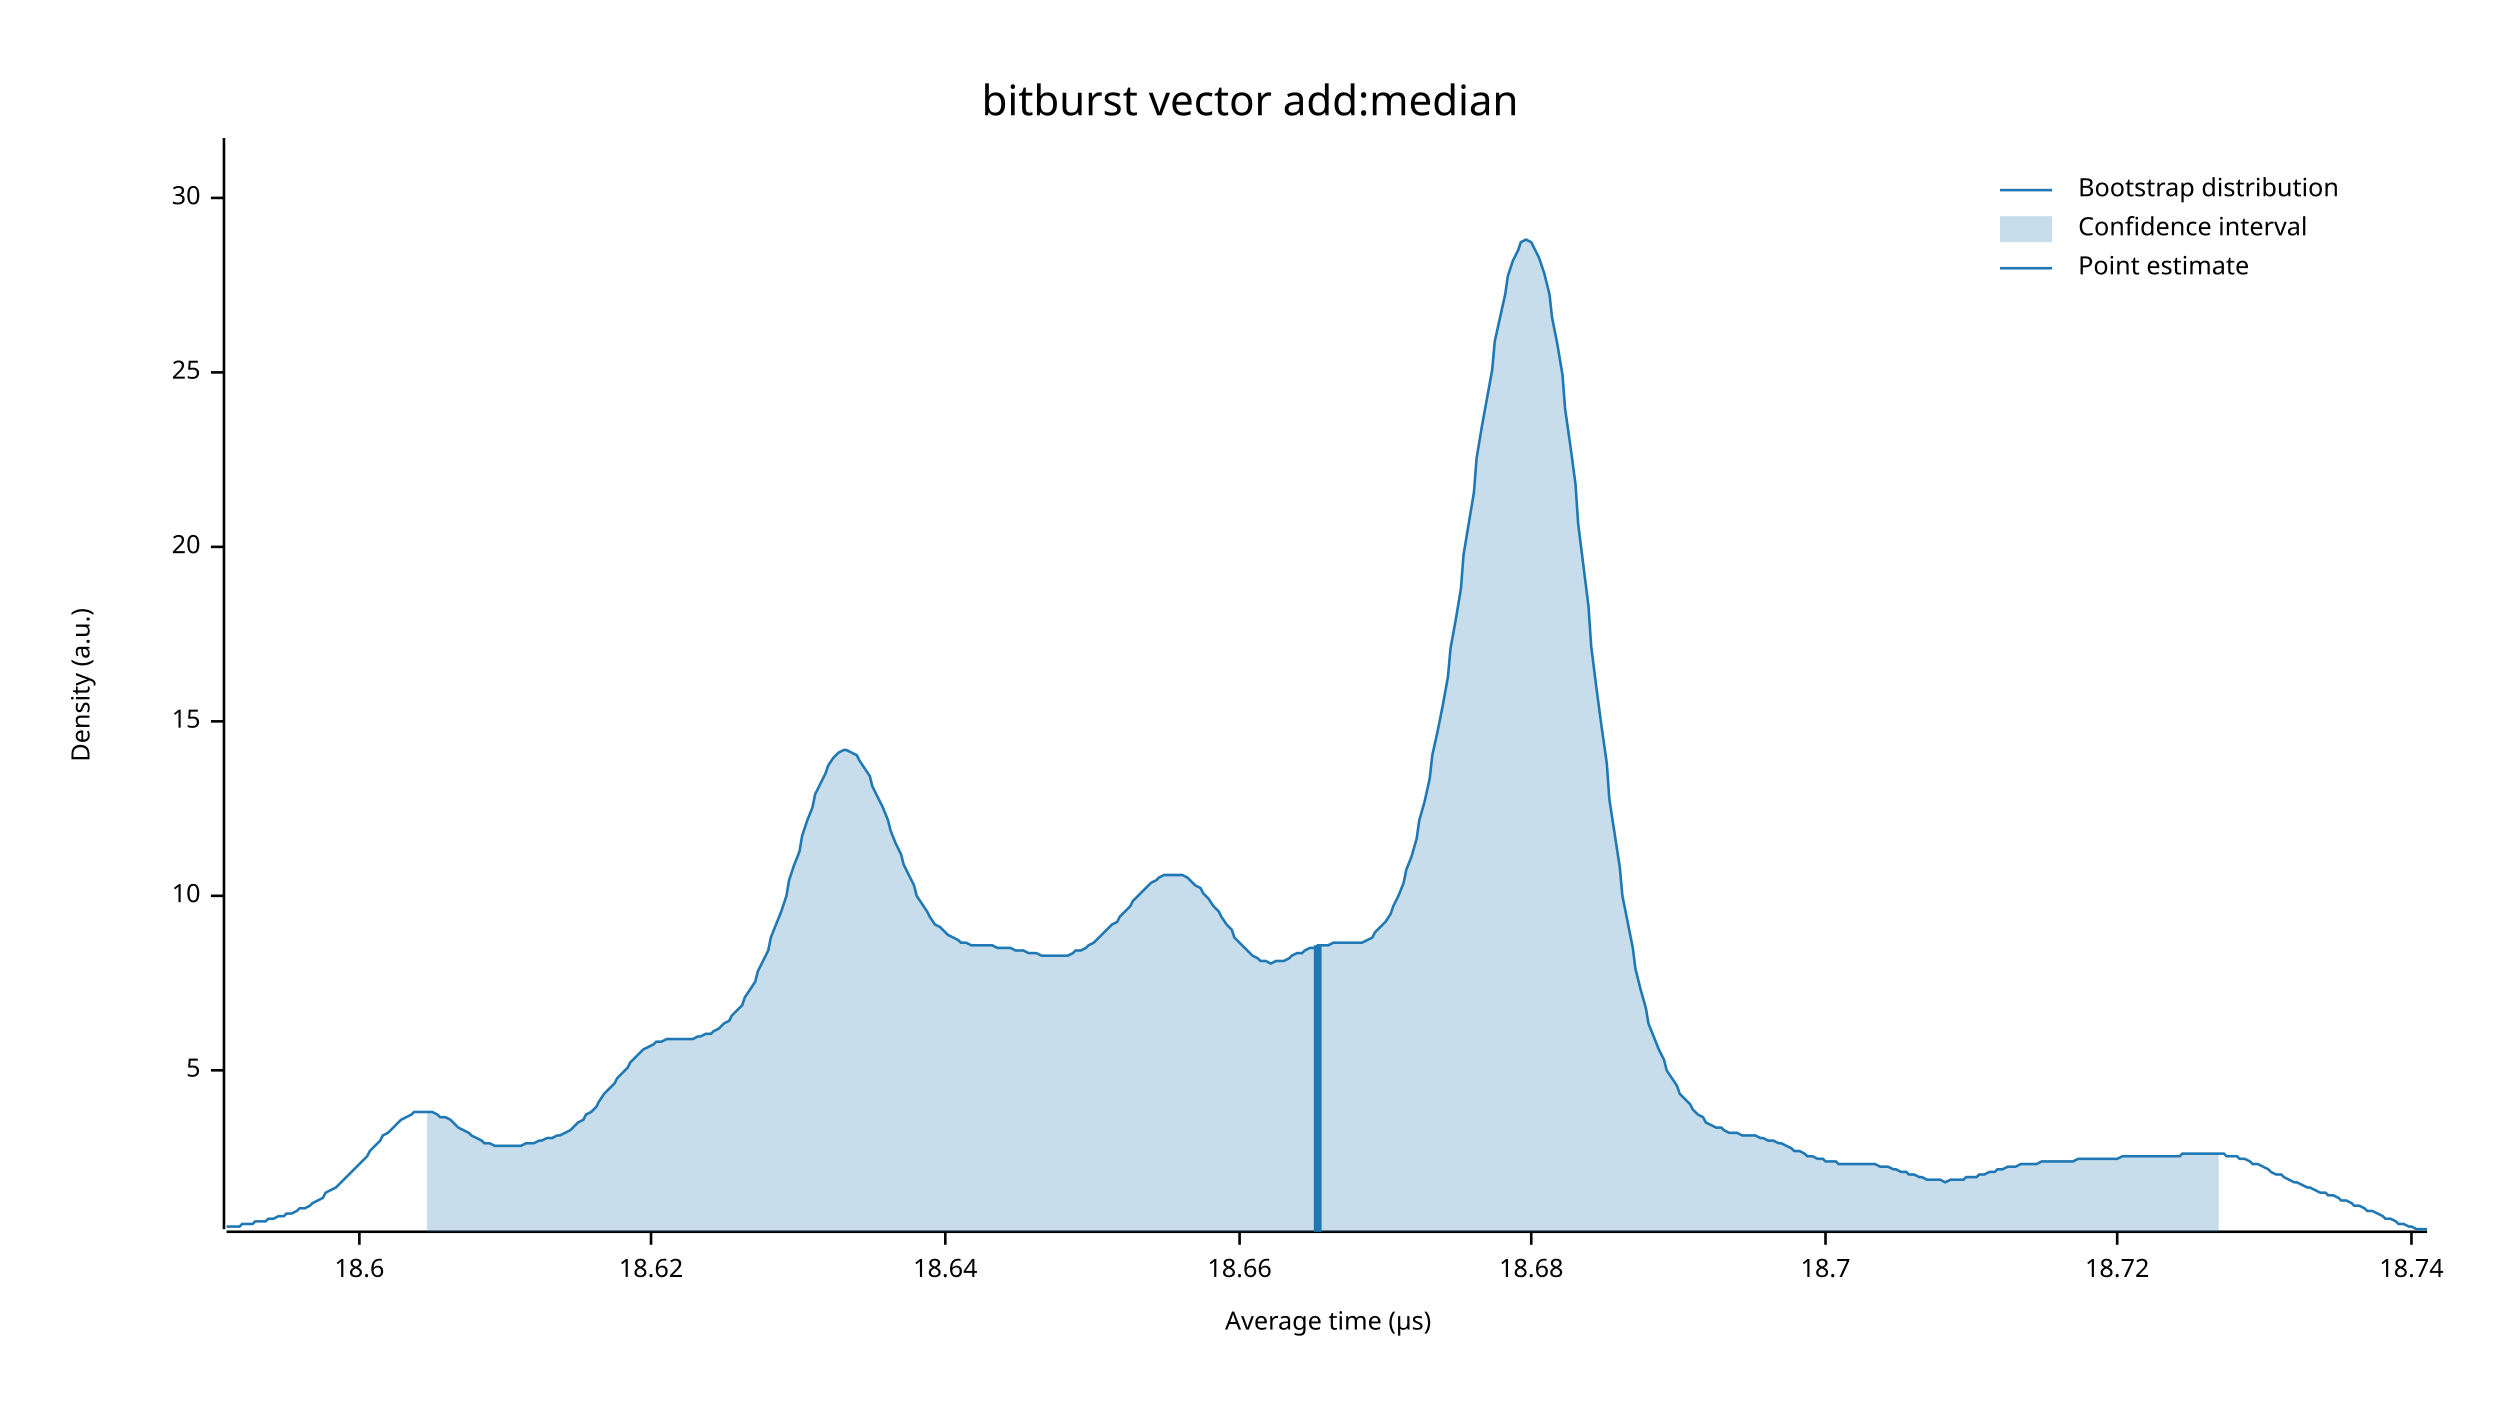
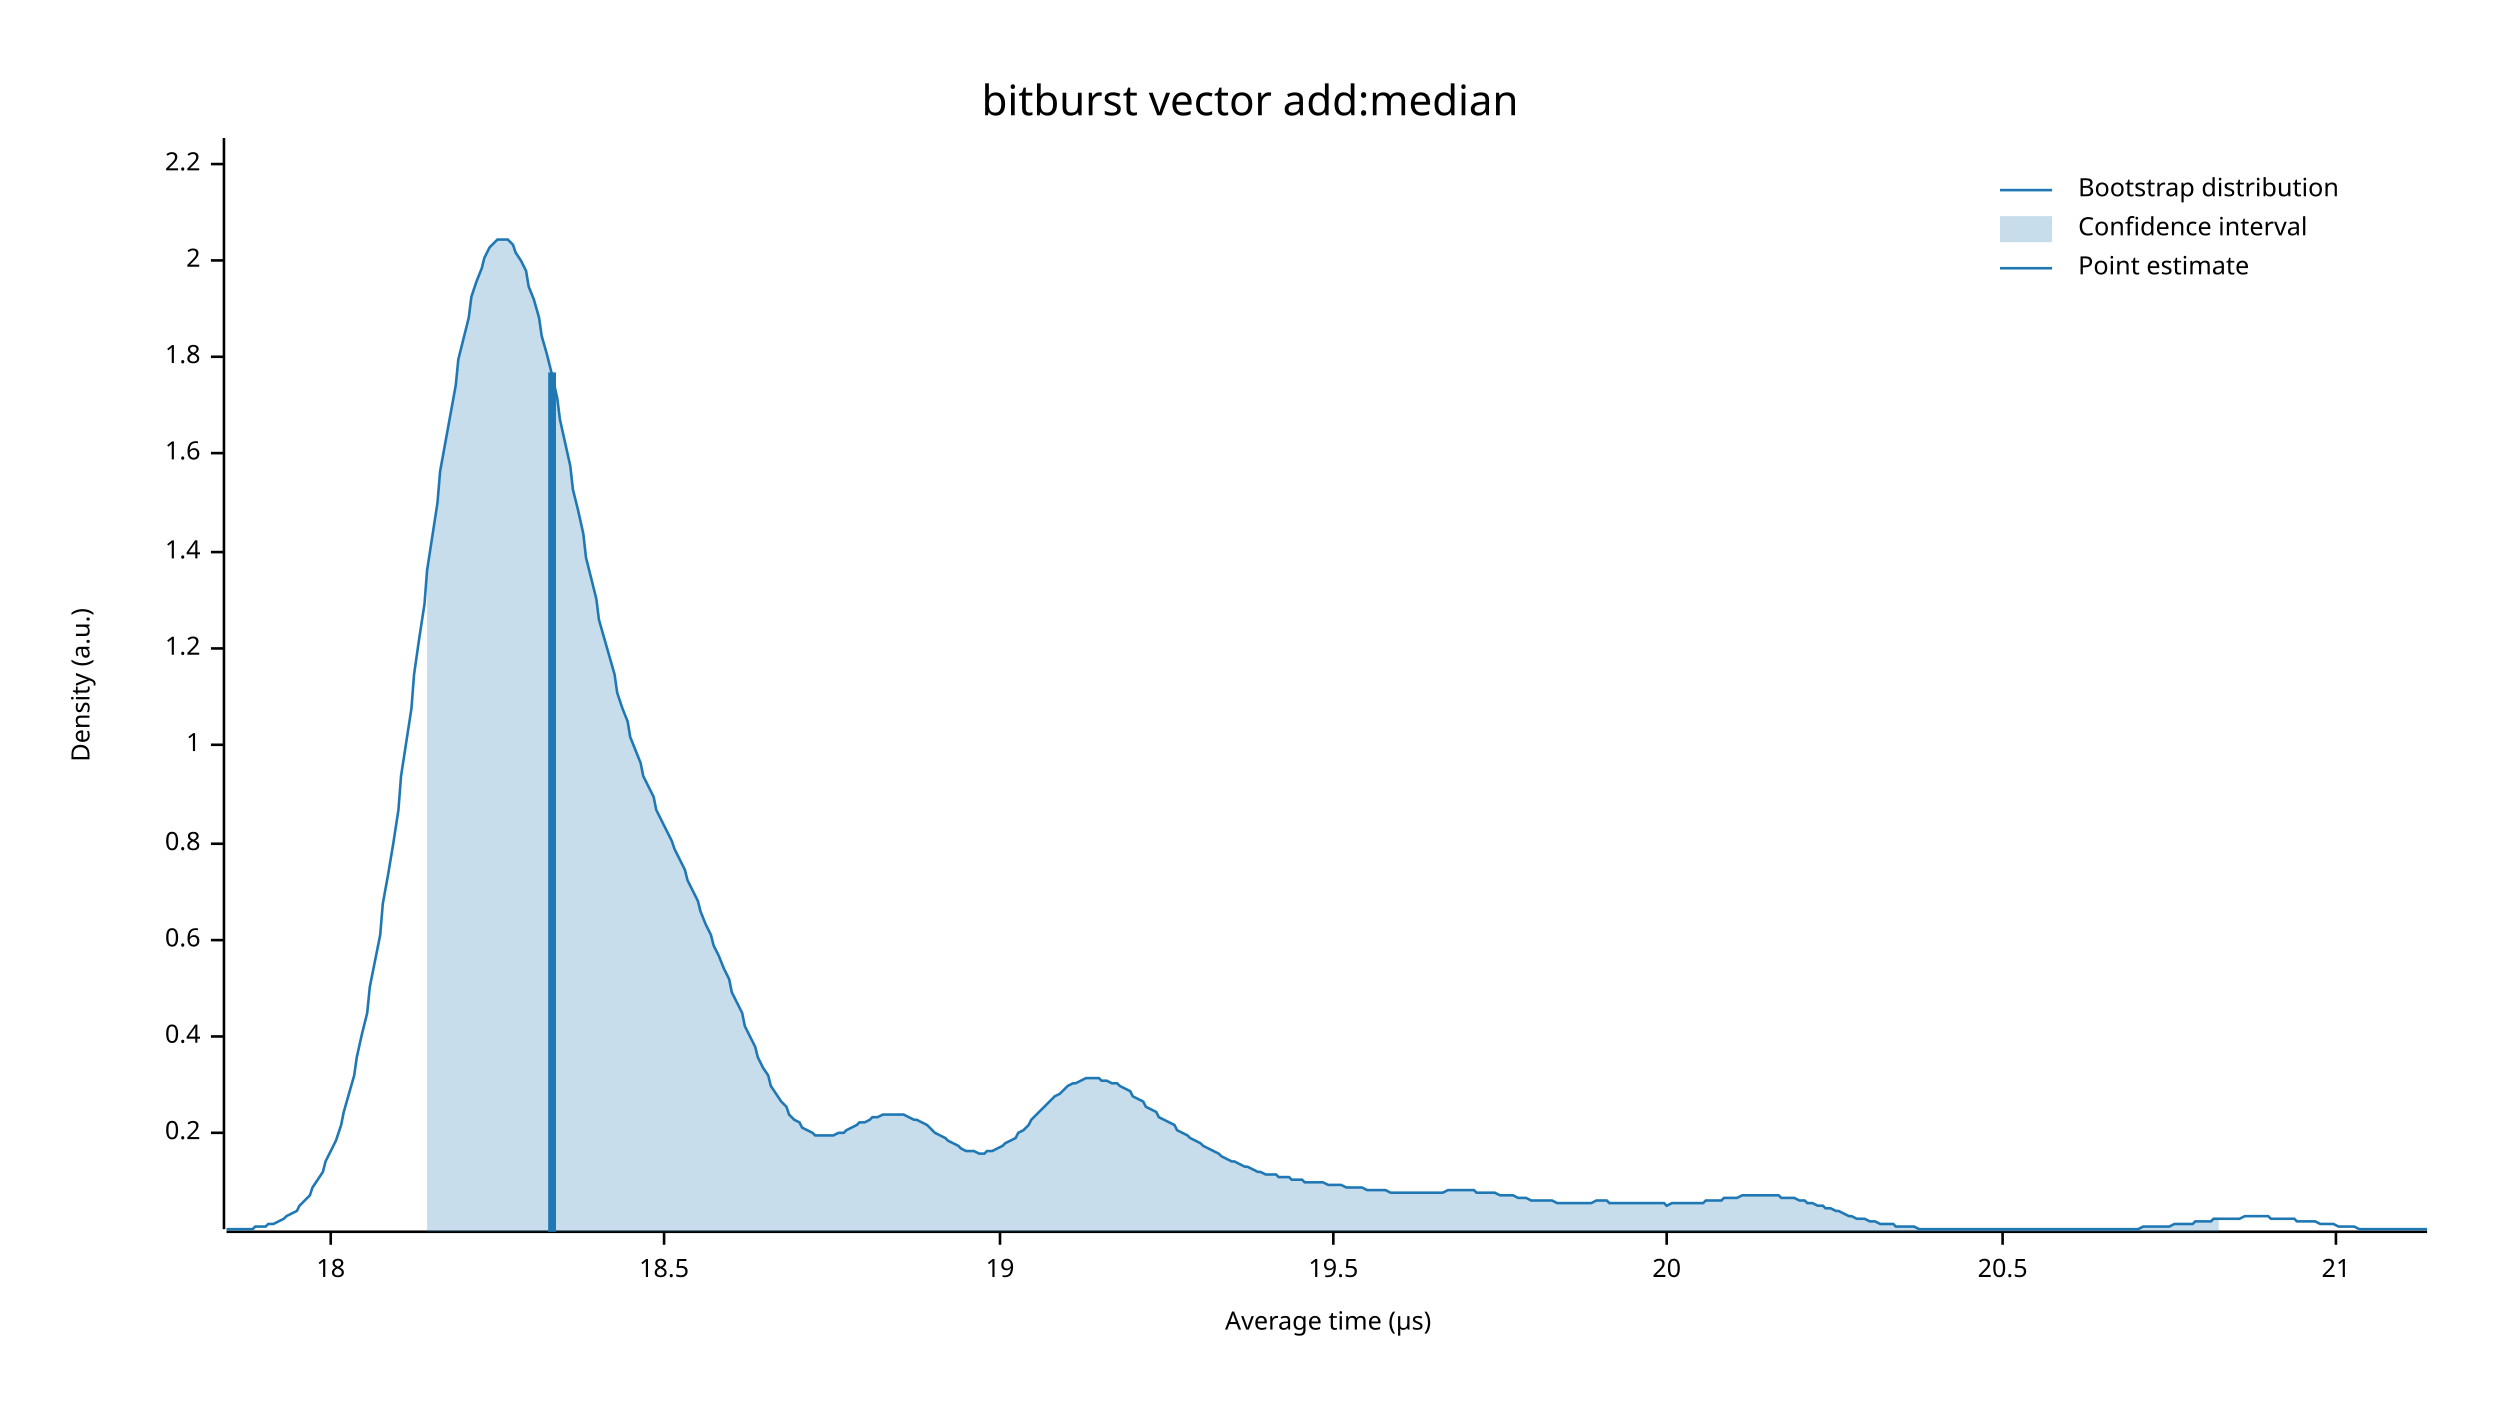
<svg xmlns="http://www.w3.org/2000/svg" width="960" height="540" viewBox="0 0 960 540">
  <text x="480" y="32" dy="0.76em" text-anchor="middle" font-family="sans-serif" font-size="16.129" opacity="1" fill="#000000">
bitburst vector add:median
</text>
  <text x="27" y="263" dy="0.76em" text-anchor="middle" font-family="sans-serif" font-size="9.677" opacity="1" fill="#000000" transform="rotate(270, 27, 263)">
Density (a.u.)
</text>
  <text x="510" y="513" dy="-0.5ex" text-anchor="middle" font-family="sans-serif" font-size="9.677" opacity="1" fill="#000000">
Average time (µs)
</text>
  <polyline fill="none" opacity="1" stroke="#000000" stroke-width="1" points="86,53 86,472 " />
-   <text x="77" y="411" dy="0.5ex" text-anchor="end" font-family="sans-serif" font-size="9.677" opacity="1" fill="#000000">
- 5
+   <text x="77" y="435" dy="0.5ex" text-anchor="end" font-family="sans-serif" font-size="9.677" opacity="1" fill="#000000">
+ 0.2
</text>
-   <polyline fill="none" opacity="1" stroke="#000000" stroke-width="1" points="81,411 86,411 " />
-   <text x="77" y="344" dy="0.5ex" text-anchor="end" font-family="sans-serif" font-size="9.677" opacity="1" fill="#000000">
- 10
+   <polyline fill="none" opacity="1" stroke="#000000" stroke-width="1" points="81,435 86,435 " />
+   <text x="77" y="398" dy="0.5ex" text-anchor="end" font-family="sans-serif" font-size="9.677" opacity="1" fill="#000000">
+ 0.4
</text>
-   <polyline fill="none" opacity="1" stroke="#000000" stroke-width="1" points="81,344 86,344 " />
-   <text x="77" y="277" dy="0.5ex" text-anchor="end" font-family="sans-serif" font-size="9.677" opacity="1" fill="#000000">
- 15
+   <polyline fill="none" opacity="1" stroke="#000000" stroke-width="1" points="81,398 86,398 " />
+   <text x="77" y="361" dy="0.5ex" text-anchor="end" font-family="sans-serif" font-size="9.677" opacity="1" fill="#000000">
+ 0.6
</text>
-   <polyline fill="none" opacity="1" stroke="#000000" stroke-width="1" points="81,277 86,277 " />
-   <text x="77" y="210" dy="0.5ex" text-anchor="end" font-family="sans-serif" font-size="9.677" opacity="1" fill="#000000">
+   <polyline fill="none" opacity="1" stroke="#000000" stroke-width="1" points="81,361 86,361 " />
+   <text x="77" y="324" dy="0.5ex" text-anchor="end" font-family="sans-serif" font-size="9.677" opacity="1" fill="#000000">
+ 0.8
+ </text>
+   <polyline fill="none" opacity="1" stroke="#000000" stroke-width="1" points="81,324 86,324 " />
+   <text x="77" y="286" dy="0.5ex" text-anchor="end" font-family="sans-serif" font-size="9.677" opacity="1" fill="#000000">
+ 1
+ </text>
+   <polyline fill="none" opacity="1" stroke="#000000" stroke-width="1" points="81,286 86,286 " />
+   <text x="77" y="249" dy="0.5ex" text-anchor="end" font-family="sans-serif" font-size="9.677" opacity="1" fill="#000000">
+ 1.2
+ </text>
+   <polyline fill="none" opacity="1" stroke="#000000" stroke-width="1" points="81,249 86,249 " />
+   <text x="77" y="212" dy="0.5ex" text-anchor="end" font-family="sans-serif" font-size="9.677" opacity="1" fill="#000000">
+ 1.4
+ </text>
+   <polyline fill="none" opacity="1" stroke="#000000" stroke-width="1" points="81,212 86,212 " />
+   <text x="77" y="174" dy="0.5ex" text-anchor="end" font-family="sans-serif" font-size="9.677" opacity="1" fill="#000000">
+ 1.6
+ </text>
+   <polyline fill="none" opacity="1" stroke="#000000" stroke-width="1" points="81,174 86,174 " />
+   <text x="77" y="137" dy="0.5ex" text-anchor="end" font-family="sans-serif" font-size="9.677" opacity="1" fill="#000000">
+ 1.8
+ </text>
+   <polyline fill="none" opacity="1" stroke="#000000" stroke-width="1" points="81,137 86,137 " />
+   <text x="77" y="100" dy="0.5ex" text-anchor="end" font-family="sans-serif" font-size="9.677" opacity="1" fill="#000000">
+ 2
+ </text>
+   <polyline fill="none" opacity="1" stroke="#000000" stroke-width="1" points="81,100 86,100 " />
+   <text x="77" y="63" dy="0.5ex" text-anchor="end" font-family="sans-serif" font-size="9.677" opacity="1" fill="#000000">
+ 2.2
+ </text>
+   <polyline fill="none" opacity="1" stroke="#000000" stroke-width="1" points="81,63 86,63 " />
+   <polyline fill="none" opacity="1" stroke="#000000" stroke-width="1" points="87,473 932,473 " />
+   <text x="127" y="483" dy="0.76em" text-anchor="middle" font-family="sans-serif" font-size="9.677" opacity="1" fill="#000000">
+ 18
+ </text>
+   <polyline fill="none" opacity="1" stroke="#000000" stroke-width="1" points="127,473 127,478 " />
+   <text x="255" y="483" dy="0.76em" text-anchor="middle" font-family="sans-serif" font-size="9.677" opacity="1" fill="#000000">
+ 18.5
+ </text>
+   <polyline fill="none" opacity="1" stroke="#000000" stroke-width="1" points="255,473 255,478 " />
+   <text x="384" y="483" dy="0.76em" text-anchor="middle" font-family="sans-serif" font-size="9.677" opacity="1" fill="#000000">
+ 19
+ </text>
+   <polyline fill="none" opacity="1" stroke="#000000" stroke-width="1" points="384,473 384,478 " />
+   <text x="512" y="483" dy="0.76em" text-anchor="middle" font-family="sans-serif" font-size="9.677" opacity="1" fill="#000000">
+ 19.5
+ </text>
+   <polyline fill="none" opacity="1" stroke="#000000" stroke-width="1" points="512,473 512,478 " />
+   <text x="640" y="483" dy="0.76em" text-anchor="middle" font-family="sans-serif" font-size="9.677" opacity="1" fill="#000000">
20
</text>
-   <polyline fill="none" opacity="1" stroke="#000000" stroke-width="1" points="81,210 86,210 " />
-   <text x="77" y="143" dy="0.5ex" text-anchor="end" font-family="sans-serif" font-size="9.677" opacity="1" fill="#000000">
- 25
+   <polyline fill="none" opacity="1" stroke="#000000" stroke-width="1" points="640,473 640,478 " />
+   <text x="769" y="483" dy="0.76em" text-anchor="middle" font-family="sans-serif" font-size="9.677" opacity="1" fill="#000000">
+ 20.5
</text>
-   <polyline fill="none" opacity="1" stroke="#000000" stroke-width="1" points="81,143 86,143 " />
-   <text x="77" y="76" dy="0.5ex" text-anchor="end" font-family="sans-serif" font-size="9.677" opacity="1" fill="#000000">
- 30
+   <polyline fill="none" opacity="1" stroke="#000000" stroke-width="1" points="769,473 769,478 " />
+   <text x="897" y="483" dy="0.76em" text-anchor="middle" font-family="sans-serif" font-size="9.677" opacity="1" fill="#000000">
+ 21
</text>
-   <polyline fill="none" opacity="1" stroke="#000000" stroke-width="1" points="81,76 86,76 " />
-   <polyline fill="none" opacity="1" stroke="#000000" stroke-width="1" points="87,473 932,473 " />
-   <text x="138" y="483" dy="0.76em" text-anchor="middle" font-family="sans-serif" font-size="9.677" opacity="1" fill="#000000">
- 18.6
- </text>
-   <polyline fill="none" opacity="1" stroke="#000000" stroke-width="1" points="138,473 138,478 " />
-   <text x="250" y="483" dy="0.76em" text-anchor="middle" font-family="sans-serif" font-size="9.677" opacity="1" fill="#000000">
- 18.62
- </text>
-   <polyline fill="none" opacity="1" stroke="#000000" stroke-width="1" points="250,473 250,478 " />
-   <text x="363" y="483" dy="0.76em" text-anchor="middle" font-family="sans-serif" font-size="9.677" opacity="1" fill="#000000">
- 18.64
- </text>
-   <polyline fill="none" opacity="1" stroke="#000000" stroke-width="1" points="363,473 363,478 " />
-   <text x="476" y="483" dy="0.76em" text-anchor="middle" font-family="sans-serif" font-size="9.677" opacity="1" fill="#000000">
- 18.66
- </text>
-   <polyline fill="none" opacity="1" stroke="#000000" stroke-width="1" points="476,473 476,478 " />
-   <text x="588" y="483" dy="0.76em" text-anchor="middle" font-family="sans-serif" font-size="9.677" opacity="1" fill="#000000">
- 18.68
- </text>
-   <polyline fill="none" opacity="1" stroke="#000000" stroke-width="1" points="588,473 588,478 " />
-   <text x="701" y="483" dy="0.76em" text-anchor="middle" font-family="sans-serif" font-size="9.677" opacity="1" fill="#000000">
- 18.7
- </text>
-   <polyline fill="none" opacity="1" stroke="#000000" stroke-width="1" points="701,473 701,478 " />
-   <text x="813" y="483" dy="0.76em" text-anchor="middle" font-family="sans-serif" font-size="9.677" opacity="1" fill="#000000">
- 18.72
- </text>
-   <polyline fill="none" opacity="1" stroke="#000000" stroke-width="1" points="813,473 813,478 " />
-   <text x="926" y="483" dy="0.76em" text-anchor="middle" font-family="sans-serif" font-size="9.677" opacity="1" fill="#000000">
- 18.74
- </text>
-   <polyline fill="none" opacity="1" stroke="#000000" stroke-width="1" points="926,473 926,478 " />
-   <polyline fill="none" opacity="1" stroke="#1F78B4" stroke-width="1" points="87,471 88,471 90,471 92,471 93,470 95,470 97,470 98,469 100,469 102,469 103,468 105,468 107,467 109,467 110,466 112,466 114,465 115,464 117,464 119,463 120,462 122,461 124,460 125,458 127,457 129,456 131,454 132,453 134,451 136,449 137,448 139,446 141,444 142,442 144,440 146,438 147,436 149,435 151,433 153,431 154,430 156,429 158,428 159,427 161,427 163,427 164,427 166,427 168,428 169,429 171,429 173,430 175,432 176,433 178,434 180,435 181,436 183,437 185,438 186,439 188,439 190,440 191,440 193,440 195,440 197,440 198,440 200,440 202,439 203,439 205,439 207,438 208,438 210,437 212,437 214,436 215,436 217,435 219,434 220,433 222,431 224,430 225,428 227,427 229,425 230,423 232,420 234,418 236,416 237,414 239,412 241,410 242,408 244,406 246,404 247,403 249,402 251,401 252,400 254,400 256,399 258,399 259,399 261,399 263,399 264,399 266,399 268,398 269,398 271,397 273,397 274,396 276,395 278,393 280,392 281,390 283,388 285,386 286,383 288,380 290,377 291,373 293,369 295,365 296,360 298,355 300,350 302,344 303,338 305,332 307,327 308,321 310,315 312,310 313,305 315,301 317,297 318,294 320,291 322,289 324,288 325,288 327,289 329,290 330,292 332,295 334,298 335,302 337,306 339,310 341,315 342,319 344,324 346,328 347,332 349,336 351,340 352,344 354,347 356,350 357,352 359,355 361,356 363,358 364,359 366,360 368,361 369,362 371,362 373,363 374,363 376,363 378,363 379,363 381,363 383,364 385,364 386,364 388,364 390,365 391,365 393,365 395,366 396,366 398,366 400,367 401,367 403,367 405,367 407,367 408,367 410,367 412,366 413,365 415,365 417,364 418,363 420,362 422,360 423,359 425,357 427,355 429,354 430,352 432,350 434,348 435,346 437,344 439,342 440,341 442,339 444,338 445,337 447,336 449,336 451,336 452,336 454,336 456,337 457,338 459,340 461,341 462,343 464,345 466,348 468,350 469,352 471,355 473,357 474,360 476,362 478,364 479,365 481,367 483,368 484,369 486,369 488,370 490,369 491,369 493,369 495,368 496,367 498,366 500,366 501,365 503,364 505,364 506,363 508,363 510,363 512,362 513,362 515,362 517,362 518,362 520,362 522,362 523,362 525,361 527,360 528,358 530,356 532,354 534,351 535,348 537,344 539,339 540,334 542,329 544,322 545,315 547,308 549,299 550,290 552,281 554,271 556,260 557,249 559,238 561,226 562,213 564,201 566,189 567,176 569,164 571,153 573,142 574,131 576,122 578,113 579,106 581,100 583,96 584,93 586,92 588,93 589,95 591,99 593,105 595,113 596,122 598,132 600,144 601,157 603,171 605,186 606,201 608,217 610,233 611,248 613,264 615,279 617,293 618,307 620,320 622,333 623,344 625,354 627,364 628,372 630,380 632,387 633,393 635,398 637,403 639,407 640,411 642,414 644,417 645,420 647,422 649,424 650,426 652,428 654,429 655,431 657,432 659,433 661,433 662,434 664,435 666,435 667,435 669,436 671,436 672,436 674,436 676,437 677,437 679,438 681,438 683,439 684,439 686,440 688,441 689,442 691,442 693,443 694,444 696,444 698,445 700,445 701,446 703,446 705,446 706,447 708,447 710,447 711,447 713,447 715,447 716,447 718,447 720,447 722,448 723,448 725,448 727,449 728,449 730,450 732,450 733,451 735,451 737,452 738,452 740,453 742,453 744,453 745,453 747,454 749,453 750,453 752,453 754,453 755,452 757,452 759,452 760,451 762,451 764,450 766,450 767,449 769,449 771,448 772,448 774,448 776,447 777,447 779,447 781,447 782,447 784,446 786,446 788,446 789,446 791,446 793,446 794,446 796,446 798,445 799,445 801,445 803,445 804,445 806,445 808,445 810,445 811,445 813,445 815,444 816,444 818,444 820,444 821,444 823,444 825,444 827,444 828,444 830,444 832,444 833,444 835,444 837,444 838,443 840,443 842,443 843,443 845,443 847,443 849,443 850,443 852,443 854,443 855,444 857,444 859,444 860,445 862,445 864,446 865,447 867,447 869,448 871,449 872,450 874,451 876,451 877,452 879,453 881,454 882,454 884,455 886,456 887,456 889,457 891,458 893,458 894,459 896,459 898,460 899,461 901,461 903,462 904,463 906,463 908,464 909,465 911,465 913,466 915,467 916,468 918,468 920,469 921,470 923,470 925,471 926,471 928,472 930,472 932,472 " />
-   <polygon opacity="0.25" fill="#1F78B4" points="164,427 166,427 168,428 169,429 171,429 173,430 175,432 176,433 178,434 180,435 181,436 183,437 185,438 186,439 188,439 190,440 191,440 193,440 195,440 197,440 198,440 200,440 202,439 203,439 205,439 207,438 208,438 210,437 212,437 214,436 215,436 217,435 219,434 220,433 222,431 224,430 225,428 227,427 229,425 230,423 232,420 234,418 236,416 237,414 239,412 241,410 242,408 244,406 246,404 247,403 249,402 251,401 252,400 254,400 256,399 258,399 259,399 261,399 263,399 264,399 266,399 268,398 269,398 271,397 273,397 274,396 276,395 278,393 280,392 281,390 283,388 285,386 286,383 288,380 290,377 291,373 293,369 295,365 296,360 298,355 300,350 302,344 303,338 305,332 307,327 308,321 310,315 312,310 313,305 315,301 317,297 318,294 320,291 322,289 324,288 325,288 327,289 329,290 330,292 332,295 334,298 335,302 337,306 339,310 341,315 342,319 344,324 346,328 347,332 349,336 351,340 352,344 354,347 356,350 357,352 359,355 361,356 363,358 364,359 366,360 368,361 369,362 371,362 373,363 374,363 376,363 378,363 379,363 381,363 383,364 385,364 386,364 388,364 390,365 391,365 393,365 395,366 396,366 398,366 400,367 401,367 403,367 405,367 407,367 408,367 410,367 412,366 413,365 415,365 417,364 418,363 420,362 422,360 423,359 425,357 427,355 429,354 430,352 432,350 434,348 435,346 437,344 439,342 440,341 442,339 444,338 445,337 447,336 449,336 451,336 452,336 454,336 456,337 457,338 459,340 461,341 462,343 464,345 466,348 468,350 469,352 471,355 473,357 474,360 476,362 478,364 479,365 481,367 483,368 484,369 486,369 488,370 490,369 491,369 493,369 495,368 496,367 498,366 500,366 501,365 503,364 505,364 506,363 508,363 510,363 512,362 513,362 515,362 517,362 518,362 520,362 522,362 523,362 525,361 527,360 528,358 530,356 532,354 534,351 535,348 537,344 539,339 540,334 542,329 544,322 545,315 547,308 549,299 550,290 552,281 554,271 556,260 557,249 559,238 561,226 562,213 564,201 566,189 567,176 569,164 571,153 573,142 574,131 576,122 578,113 579,106 581,100 583,96 584,93 586,92 588,93 589,95 591,99 593,105 595,113 596,122 598,132 600,144 601,157 603,171 605,186 606,201 608,217 610,233 611,248 613,264 615,279 617,293 618,307 620,320 622,333 623,344 625,354 627,364 628,372 630,380 632,387 633,393 635,398 637,403 639,407 640,411 642,414 644,417 645,420 647,422 649,424 650,426 652,428 654,429 655,431 657,432 659,433 661,433 662,434 664,435 666,435 667,435 669,436 671,436 672,436 674,436 676,437 677,437 679,438 681,438 683,439 684,439 686,440 688,441 689,442 691,442 693,443 694,444 696,444 698,445 700,445 701,446 703,446 705,446 706,447 708,447 710,447 711,447 713,447 715,447 716,447 718,447 720,447 722,448 723,448 725,448 727,449 728,449 730,450 732,450 733,451 735,451 737,452 738,452 740,453 742,453 744,453 745,453 747,454 749,453 750,453 752,453 754,453 755,452 757,452 759,452 760,451 762,451 764,450 766,450 767,449 769,449 771,448 772,448 774,448 776,447 777,447 779,447 781,447 782,447 784,446 786,446 788,446 789,446 791,446 793,446 794,446 796,446 798,445 799,445 801,445 803,445 804,445 806,445 808,445 810,445 811,445 813,445 815,444 816,444 818,444 820,444 821,444 823,444 825,444 827,444 828,444 830,444 832,444 833,444 835,444 837,444 838,443 840,443 842,443 843,443 845,443 847,443 849,443 850,443 852,443 852,473 164,473 " />
-   <polyline fill="none" opacity="1" stroke="#1F78B4" stroke-width="3" points="506,473 506,363 " />
+   <polyline fill="none" opacity="1" stroke="#000000" stroke-width="1" points="897,473 897,478 " />
+   <polyline fill="none" opacity="1" stroke="#1F78B4" stroke-width="1" points="87,472 88,472 90,472 92,472 93,472 95,472 97,472 98,471 100,471 102,471 103,470 105,470 107,469 109,468 110,467 112,466 114,465 115,463 117,461 119,459 120,456 122,453 124,450 125,446 127,442 129,438 131,432 132,427 134,420 136,413 137,406 139,397 141,389 142,379 144,369 146,359 147,347 149,336 151,324 153,311 154,298 156,285 158,272 159,259 161,245 163,232 164,219 166,206 168,193 169,181 171,170 173,159 175,148 176,138 178,130 180,122 181,114 183,108 185,103 186,99 188,95 190,93 191,92 193,92 195,92 197,94 198,97 200,100 202,104 203,110 205,115 207,122 208,129 210,136 212,144 214,153 215,161 217,170 219,179 220,188 222,196 224,205 225,214 227,222 229,230 230,238 232,245 234,252 236,259 237,266 239,272 241,277 242,283 244,288 246,293 247,298 249,302 251,306 252,311 254,315 256,319 258,323 259,326 261,330 263,334 264,338 266,342 268,346 269,350 271,355 273,359 274,363 276,367 278,372 280,376 281,381 283,385 285,389 286,394 288,398 290,402 291,406 293,410 295,413 296,417 298,420 300,423 302,425 303,428 305,430 307,431 308,433 310,434 312,435 313,436 315,436 317,436 318,436 320,436 322,435 324,435 325,434 327,433 329,432 330,431 332,431 334,430 335,429 337,429 339,428 341,428 342,428 344,428 346,428 347,428 349,429 351,430 352,430 354,431 356,432 357,433 359,435 361,436 363,437 364,438 366,439 368,440 369,441 371,442 373,442 374,442 376,443 378,443 379,442 381,442 383,441 385,440 386,439 388,438 390,437 391,435 393,434 395,432 396,430 398,428 400,426 401,425 403,423 405,421 407,420 408,419 410,417 412,416 413,416 415,415 417,414 418,414 420,414 422,414 423,415 425,415 427,416 429,416 430,417 432,418 434,419 435,421 437,422 439,423 440,425 442,426 444,427 445,429 447,430 449,431 451,432 452,434 454,435 456,436 457,437 459,438 461,439 462,440 464,441 466,442 468,443 469,444 471,445 473,446 474,446 476,447 478,448 479,448 481,449 483,450 484,450 486,451 488,451 490,451 491,452 493,452 495,452 496,453 498,453 500,453 501,454 503,454 505,454 506,454 508,454 510,455 512,455 513,455 515,455 517,456 518,456 520,456 522,456 523,456 525,457 527,457 528,457 530,457 532,457 534,458 535,458 537,458 539,458 540,458 542,458 544,458 545,458 547,458 549,458 550,458 552,458 554,458 556,457 557,457 559,457 561,457 562,457 564,457 566,457 567,458 569,458 571,458 573,458 574,458 576,459 578,459 579,459 581,459 583,460 584,460 586,460 588,461 589,461 591,461 593,461 595,461 596,461 598,462 600,462 601,462 603,462 605,462 606,462 608,462 610,462 611,462 613,461 615,461 617,461 618,462 620,462 622,462 623,462 625,462 627,462 628,462 630,462 632,462 633,462 635,462 637,462 639,462 640,463 642,462 644,462 645,462 647,462 649,462 650,462 652,462 654,462 655,461 657,461 659,461 661,461 662,460 664,460 666,460 667,460 669,459 671,459 672,459 674,459 676,459 677,459 679,459 681,459 683,459 684,460 686,460 688,460 689,460 691,461 693,461 694,462 696,462 698,463 700,463 701,464 703,464 705,465 706,465 708,466 710,467 711,467 713,468 715,468 716,468 718,469 720,469 722,470 723,470 725,470 727,470 728,471 730,471 732,471 733,471 735,471 737,472 738,472 740,472 742,472 744,472 745,472 747,472 749,472 750,472 752,472 754,472 755,472 757,472 759,472 760,472 762,472 764,472 766,472 767,472 769,472 771,472 772,472 774,472 776,472 777,472 779,472 781,472 782,472 784,472 786,472 788,472 789,472 791,472 793,472 794,472 796,472 798,472 799,472 801,472 803,472 804,472 806,472 808,472 810,472 811,472 813,472 815,472 816,472 818,472 820,472 821,472 823,471 825,471 827,471 828,471 830,471 832,471 833,471 835,470 837,470 838,470 840,470 842,470 843,469 845,469 847,469 849,469 850,468 852,468 854,468 855,468 857,468 859,468 860,468 862,467 864,467 865,467 867,467 869,467 871,467 872,468 874,468 876,468 877,468 879,468 881,468 882,469 884,469 886,469 887,469 889,469 891,470 893,470 894,470 896,470 898,471 899,471 901,471 903,471 904,471 906,472 908,472 909,472 911,472 913,472 915,472 916,472 918,472 920,472 921,472 923,472 925,472 926,472 928,472 930,472 932,472 " />
+   <polygon opacity="0.25" fill="#1F78B4" points="164,219 166,206 168,193 169,181 171,170 173,159 175,148 176,138 178,130 180,122 181,114 183,108 185,103 186,99 188,95 190,93 191,92 193,92 195,92 197,94 198,97 200,100 202,104 203,110 205,115 207,122 208,129 210,136 212,144 214,153 215,161 217,170 219,179 220,188 222,196 224,205 225,214 227,222 229,230 230,238 232,245 234,252 236,259 237,266 239,272 241,277 242,283 244,288 246,293 247,298 249,302 251,306 252,311 254,315 256,319 258,323 259,326 261,330 263,334 264,338 266,342 268,346 269,350 271,355 273,359 274,363 276,367 278,372 280,376 281,381 283,385 285,389 286,394 288,398 290,402 291,406 293,410 295,413 296,417 298,420 300,423 302,425 303,428 305,430 307,431 308,433 310,434 312,435 313,436 315,436 317,436 318,436 320,436 322,435 324,435 325,434 327,433 329,432 330,431 332,431 334,430 335,429 337,429 339,428 341,428 342,428 344,428 346,428 347,428 349,429 351,430 352,430 354,431 356,432 357,433 359,435 361,436 363,437 364,438 366,439 368,440 369,441 371,442 373,442 374,442 376,443 378,443 379,442 381,442 383,441 385,440 386,439 388,438 390,437 391,435 393,434 395,432 396,430 398,428 400,426 401,425 403,423 405,421 407,420 408,419 410,417 412,416 413,416 415,415 417,414 418,414 420,414 422,414 423,415 425,415 427,416 429,416 430,417 432,418 434,419 435,421 437,422 439,423 440,425 442,426 444,427 445,429 447,430 449,431 451,432 452,434 454,435 456,436 457,437 459,438 461,439 462,440 464,441 466,442 468,443 469,444 471,445 473,446 474,446 476,447 478,448 479,448 481,449 483,450 484,450 486,451 488,451 490,451 491,452 493,452 495,452 496,453 498,453 500,453 501,454 503,454 505,454 506,454 508,454 510,455 512,455 513,455 515,455 517,456 518,456 520,456 522,456 523,456 525,457 527,457 528,457 530,457 532,457 534,458 535,458 537,458 539,458 540,458 542,458 544,458 545,458 547,458 549,458 550,458 552,458 554,458 556,457 557,457 559,457 561,457 562,457 564,457 566,457 567,458 569,458 571,458 573,458 574,458 576,459 578,459 579,459 581,459 583,460 584,460 586,460 588,461 589,461 591,461 593,461 595,461 596,461 598,462 600,462 601,462 603,462 605,462 606,462 608,462 610,462 611,462 613,461 615,461 617,461 618,462 620,462 622,462 623,462 625,462 627,462 628,462 630,462 632,462 633,462 635,462 637,462 639,462 640,463 642,462 644,462 645,462 647,462 649,462 650,462 652,462 654,462 655,461 657,461 659,461 661,461 662,460 664,460 666,460 667,460 669,459 671,459 672,459 674,459 676,459 677,459 679,459 681,459 683,459 684,460 686,460 688,460 689,460 691,461 693,461 694,462 696,462 698,463 700,463 701,464 703,464 705,465 706,465 708,466 710,467 711,467 713,468 715,468 716,468 718,469 720,469 722,470 723,470 725,470 727,470 728,471 730,471 732,471 733,471 735,471 737,472 738,472 740,472 742,472 744,472 745,472 747,472 749,472 750,472 752,472 754,472 755,472 757,472 759,472 760,472 762,472 764,472 766,472 767,472 769,472 771,472 772,472 774,472 776,472 777,472 779,472 781,472 782,472 784,472 786,472 788,472 789,472 791,472 793,472 794,472 796,472 798,472 799,472 801,472 803,472 804,472 806,472 808,472 810,472 811,472 813,472 815,472 816,472 818,472 820,472 821,472 823,471 825,471 827,471 828,471 830,471 832,471 833,471 835,470 837,470 838,470 840,470 842,470 843,469 845,469 847,469 849,469 850,468 852,468 852,473 164,473 " />
+   <polyline fill="none" opacity="1" stroke="#1F78B4" stroke-width="3" points="212,473 212,143 " />
  <text x="798" y="68" dy="0.76em" text-anchor="start" font-family="sans-serif" font-size="9.677" opacity="1" fill="#000000">
Bootstrap distribution
</text>
  <text x="798" y="83" dy="0.76em" text-anchor="start" font-family="sans-serif" font-size="9.677" opacity="1" fill="#000000">
Confidence interval
</text>
  <text x="798" y="98" dy="0.76em" text-anchor="start" font-family="sans-serif" font-size="9.677" opacity="1" fill="#000000">
Point estimate
</text>
  <polyline fill="none" opacity="1" stroke="#1F78B4" stroke-width="1" points="768,73 788,73 " />
  <rect x="768" y="83" width="20" height="10" opacity="0.25" fill="#1F78B4" stroke="none" />
  <polyline fill="none" opacity="1" stroke="#1F78B4" stroke-width="1" points="768,103 788,103 " />
</svg>
